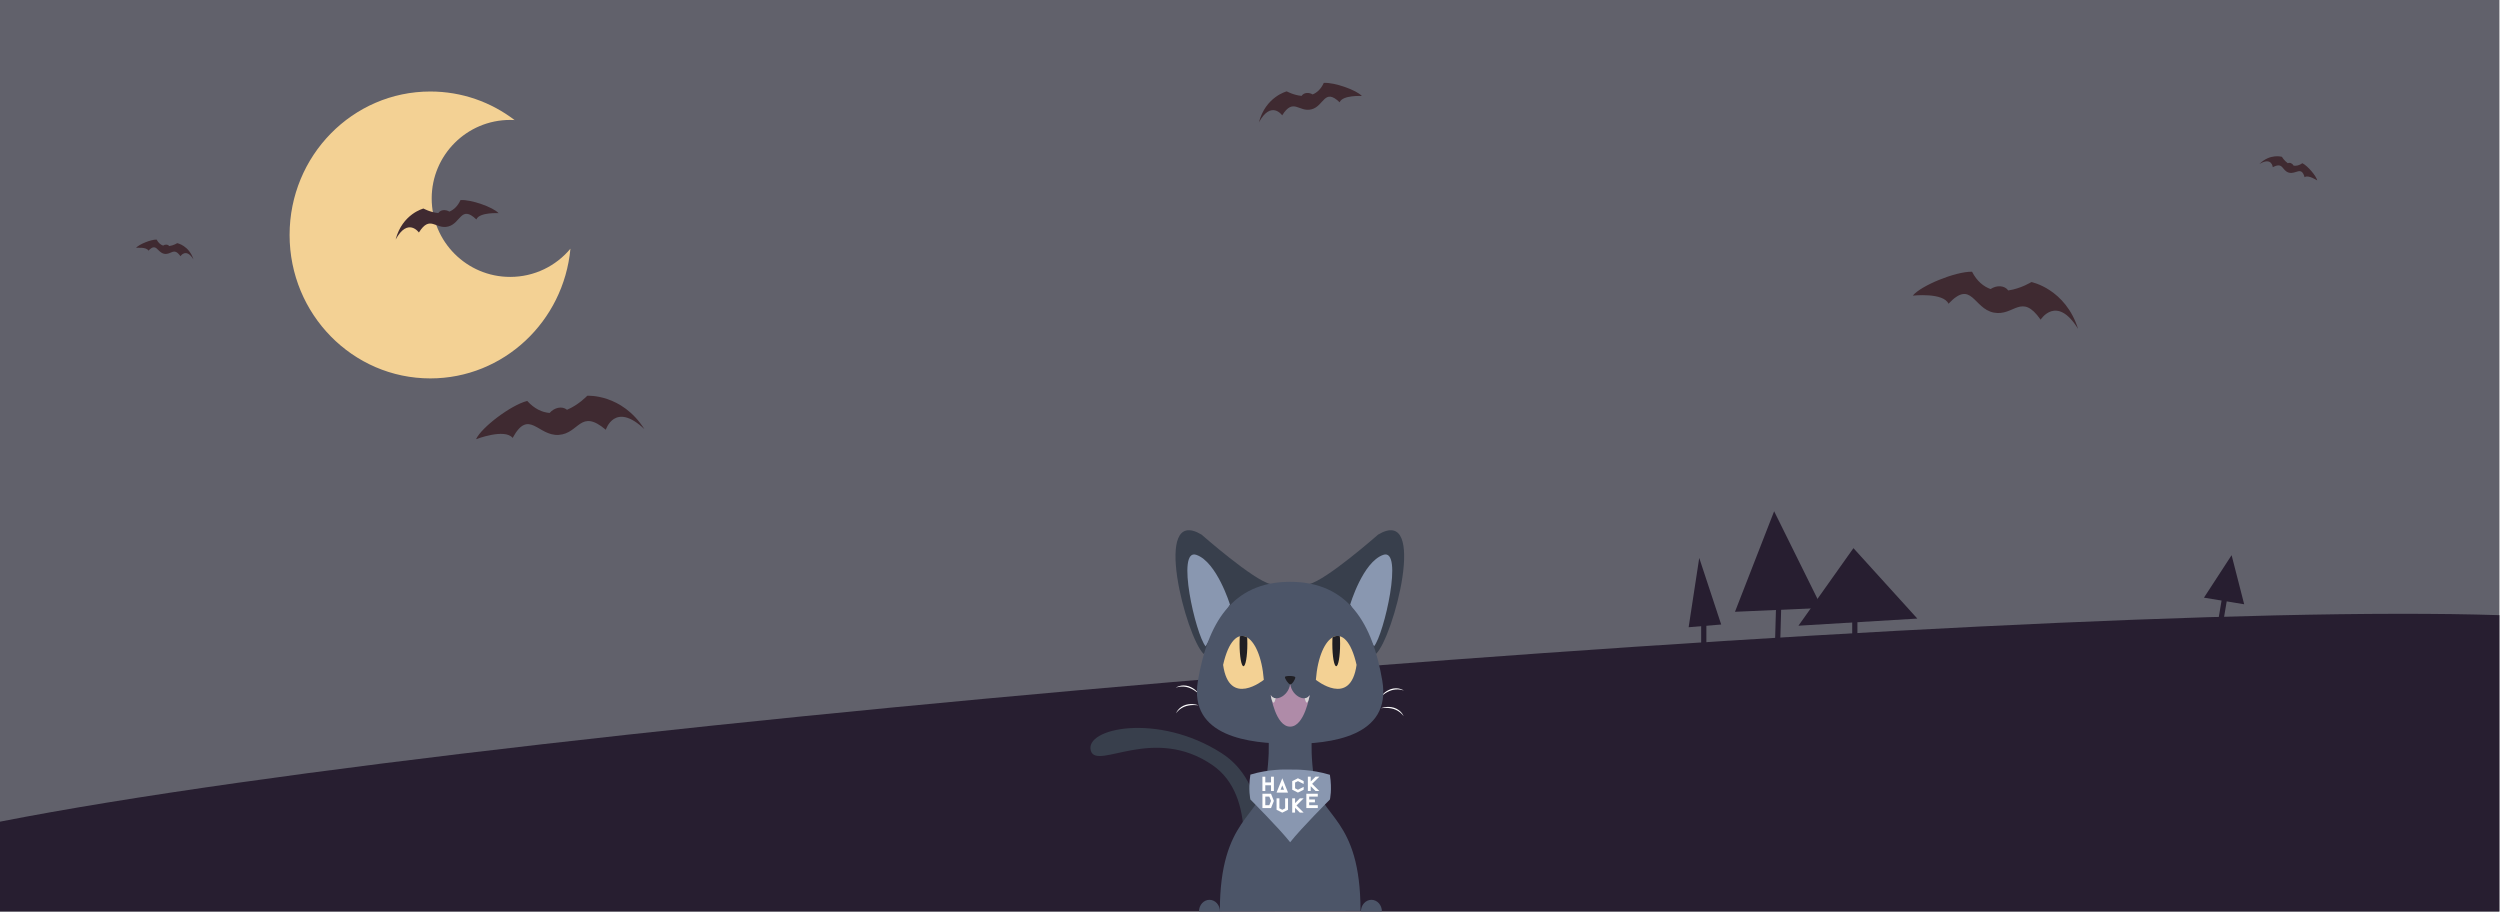
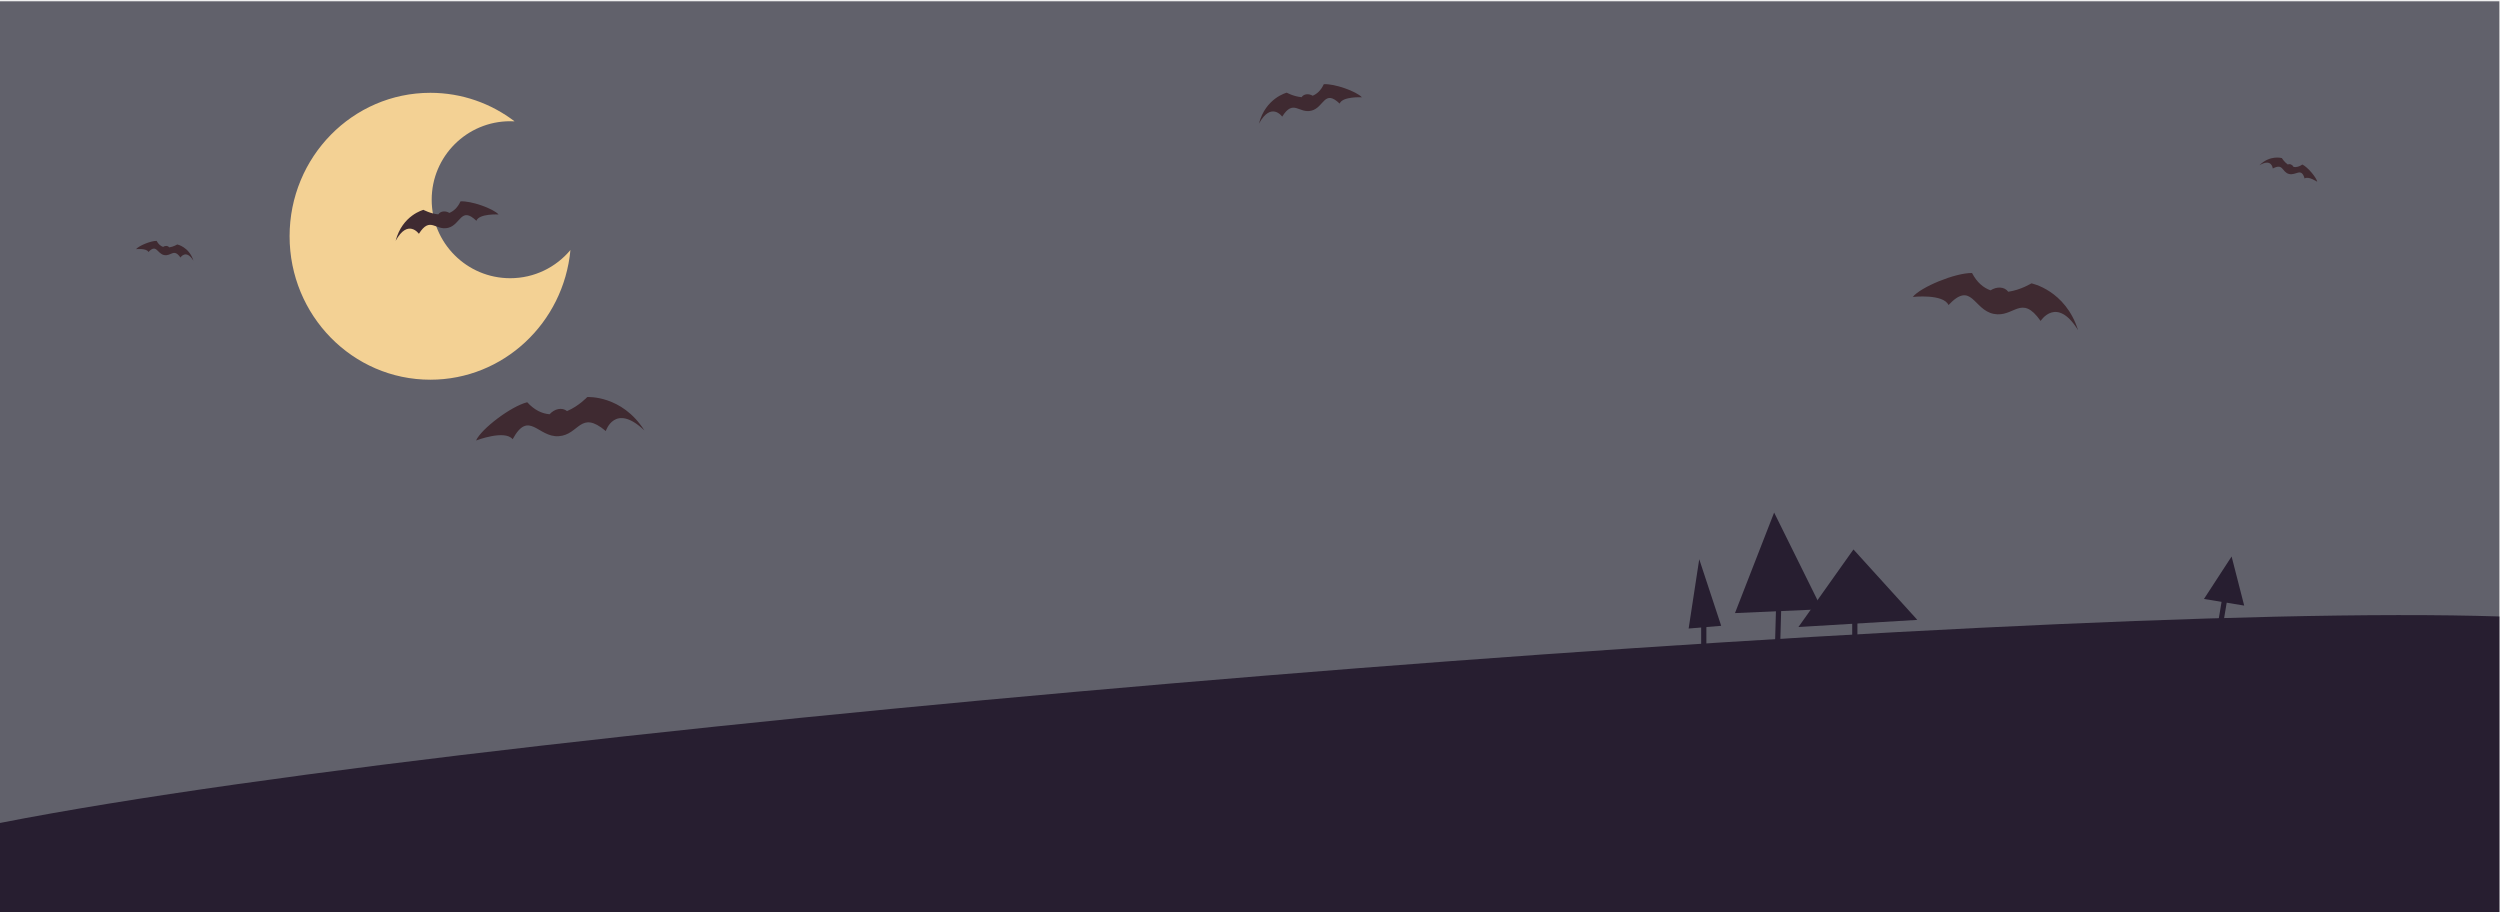
- <svg xmlns="http://www.w3.org/2000/svg" xmlns:xlink="http://www.w3.org/1999/xlink" version="1.1" id="Layer_1" x="0px" y="0px" width="1920px" height="700px" viewBox="0 -246.867 1920 700" enable-background="new 0 -246.867 1920 700" xml:space="preserve">
+ <svg xmlns="http://www.w3.org/2000/svg" version="1.1" id="Layer_1" x="0px" y="0px" width="1920px" height="700px" viewBox="0 0 1920 700" enable-background="new 0 0 1920 700" xml:space="preserve">
  <g id="Layer_2">
-     <rect x="-0.5" y="-246.867" fill="#61616B" width="1920" height="700" />
-     <path fill="#271E30" d="M1919.5,453.133H-0.5c0,0,0.5-27.732,0.5-68.962c398.5-78.119,1550.5-170.581,1919.5-158.589V453.133z" />
-     <path fill="#F3D194" d="M395.217-154.667c-1.127-0.061-2.263-0.094-3.404-0.094c-33.288,0-60.278,26.989-60.278,60.282   c0,33.289,26.99,60.278,60.278,60.278c18.596,0,35.224-8.422,46.277-21.661c-5.215,55.892-51.396,99.609-107.595,99.609   c-59.694,0-108.089-49.324-108.089-110.168c0-60.843,48.395-110.166,108.089-110.166c24.276,0,46.687,8.16,64.729,21.935" />
-     <path fill="#3F2A31" d="M325.228-86.714c0,0,5.202,2.914,11.393,3.474c1.725-2.639,5.527-2.89,8.507-1.121   c3.304-1.37,6.359-4.06,8.538-8.853c8.126-0.541,25.188,5.51,29.25,10.067c0,0-14.895-0.858-17.061,4.829   c-11.916-11.375-11.916,2.98-21.666,5.418s-13.811-9.209-22.479,4.604c0,0-8.395-11.918-17.875,5.416   C308.979-82.65,325.228-86.714,325.228-86.714z" />
-     <path fill="#3F2A31" d="M1560.107-30.252c0,0-8,5.049-17.762,6.446c-2.951-4.038-8.996-4.119-13.568-1.071   c-5.349-1.896-10.409-5.904-14.258-13.316c-12.921-0.184-39.447,10.813-45.506,18.371c0,0,23.524-2.594,27.429,6.236   c17.937-19.006,19.124,3.734,34.771,6.79c15.648,3.053,21.116-15.733,35.991,5.43c0,0,12.312-19.575,28.767,7.101   C1586.186-25.159,1560.107-30.252,1560.107-30.252z" />
-     <path fill="#3F2A31" d="M136.122-60.119c0,0-2.779,1.754-6.171,2.239c-1.025-1.403-3.126-1.431-4.715-0.372   c-1.858-0.659-3.617-2.052-4.954-4.627c-4.489-0.064-13.707,3.757-15.812,6.383c0,0,8.174-0.9,9.53,2.167   c6.232-6.604,6.645,1.298,12.082,2.359s7.338-5.467,12.506,1.887c0,0,4.278-6.802,9.996,2.468   C145.184-58.35,136.122-60.119,136.122-60.119z" />
-     <path fill="#3F2A31" d="M451.01,57.071c0,0-6.442,6.927-15.521,10.773c-3.886-3.149-9.75-1.682-13.394,2.435   c-5.654-0.467-11.571-3.047-17.188-9.229c-12.538,3.126-35.371,20.54-39.295,29.395c0,0,22.079-8.521,28.109-0.982   c12.48-22.961,19.443-1.28,35.354-2.327c15.909-1.051,16.391-20.61,36.183-3.954c0,0,6.897-22.072,29.625-0.49   C477.524,55.327,451.01,57.071,451.01,57.071z" />
-     <path fill="#3F2A31" d="M1752.473-126.455c0,0,1.711,2.908,4.578,4.948c1.596-0.798,3.525,0.164,4.479,1.879   c2.006,0.272,4.266-0.171,6.698-1.892c4.127,2.053,10.74,9.879,11.427,13.265c0,0-7.036-4.668-9.718-2.507   c-2.58-8.959-6.676-1.941-12.138-3.531s-4.124-8.441-12.302-4.162c0,0-0.703-8.221-10.282-2.452   C1743.37-129.104,1752.473-126.455,1752.473-126.455z" />
-     <path fill="#3F2A31" d="M988.229-176.702c0,0,5.201,2.914,11.394,3.474c1.725-2.639,5.526-2.89,8.507-1.121   c3.305-1.37,6.358-4.06,8.538-8.853c8.126-0.541,25.188,5.51,29.25,10.067c0,0-14.896-0.858-17.062,4.829   c-11.916-11.375-11.916,2.98-21.666,5.418s-13.812-9.209-22.479,4.604c0,0-8.396-11.918-17.875,5.416   C971.979-172.638,988.229-176.702,988.229-176.702z" />
+     <rect x="-0.5" y="1" fill="#61616B" width="1920" height="700" />
+     <path fill="#271E30" d="M1919.5,701H-0.5c0,0,0.5-27.73,0.5-68.962c398.5-78.119,1550.5-170.581,1919.5-158.589V701z" />
+     <path fill="#F3D194" d="M395.217,93.2c-1.127-0.061-2.263-0.094-3.403-0.094c-33.288,0-60.278,26.989-60.278,60.282   c0,33.289,26.99,60.278,60.278,60.278c18.596,0,35.224-8.422,46.276-21.661c-5.215,55.892-51.396,99.609-107.595,99.609   c-59.694,0-108.089-49.324-108.089-110.168c0-60.843,48.395-110.166,108.089-110.166c24.276,0,46.687,8.16,64.729,21.935" />
+     <path fill="#3F2A31" d="M325.228,161.153c0,0,5.202,2.914,11.394,3.474c1.725-2.639,5.527-2.89,8.507-1.121   c3.304-1.37,6.359-4.06,8.538-8.853c8.126-0.541,25.188,5.51,29.25,10.067c0,0-14.895-0.858-17.061,4.829   c-11.916-11.375-11.916,2.98-21.666,5.418s-13.812-9.209-22.479,4.604c0,0-8.395-11.918-17.875,5.416   C308.979,165.217,325.228,161.153,325.228,161.153z" />
+     <path fill="#3F2A31" d="M1560.107,217.615c0,0-8,5.049-17.764,6.446c-2.949-4.038-8.995-4.119-13.566-1.071   c-5.351-1.896-10.409-5.904-14.259-13.316c-12.922-0.184-39.446,10.813-45.507,18.371c0,0,23.524-2.594,27.431,6.236   c17.937-19.006,19.124,3.734,34.771,6.79c15.648,3.053,21.116-15.733,35.991,5.43c0,0,12.312-19.575,28.767,7.101   C1586.186,222.708,1560.107,217.615,1560.107,217.615z" />
+     <path fill="#3F2A31" d="M136.122,187.748c0,0-2.779,1.754-6.171,2.239c-1.025-1.403-3.126-1.431-4.715-0.372   c-1.858-0.659-3.617-2.052-4.954-4.627c-4.489-0.064-13.707,3.757-15.812,6.383c0,0,8.174-0.9,9.53,2.167   c6.232-6.604,6.645,1.298,12.082,2.359c5.437,1.061,7.338-5.467,12.506,1.887c0,0,4.278-6.802,9.996,2.468   C145.184,189.517,136.122,187.748,136.122,187.748z" />
+     <path fill="#3F2A31" d="M451.01,304.938c0,0-6.44,6.927-15.521,10.773c-3.886-3.149-9.75-1.682-13.396,2.435   c-5.652-0.467-11.569-3.047-17.188-9.229c-12.538,3.126-35.371,20.54-39.295,29.395c0,0,22.079-8.521,28.108-0.982   c12.48-22.961,19.443-1.28,35.354-2.327c15.909-1.051,16.391-20.61,36.183-3.954c0,0,6.897-22.072,29.625-0.49   C477.524,303.194,451.01,304.938,451.01,304.938z" />
+     <path fill="#3F2A31" d="M1752.473,121.412c0,0,1.711,2.908,4.578,4.948c1.596-0.798,3.525,0.164,4.479,1.879   c2.006,0.272,4.266-0.171,6.698-1.892c4.127,2.053,10.738,9.879,11.427,13.265c0,0-7.036-4.668-9.718-2.507   c-2.58-8.959-6.678-1.941-12.14-3.531s-4.124-8.441-12.302-4.162c0,0-0.703-8.221-10.282-2.452   C1743.37,118.763,1752.473,121.412,1752.473,121.412z" />
+     <path fill="#3F2A31" d="M988.229,71.165c0,0,5.201,2.914,11.396,3.474c1.725-2.639,5.526-2.89,8.507-1.121   c3.305-1.37,6.358-4.06,8.538-8.853c8.126-0.541,25.188,5.51,29.25,10.067c0,0-14.896-0.858-17.062,4.829   c-11.916-11.375-11.916,2.98-21.666,5.418s-13.812-9.209-22.479,4.604c0,0-8.396-11.918-17.875,5.416   C971.979,75.229,988.229,71.165,988.229,71.165z" />
  </g>
  <g id="Layer_1_1_">
-     <path fill="#383F4C" d="M959.662,449.161c13.908-44.905,13.215-95.335-21.479-117.597c-48.908-31.382-105.976-19.197-100.363-1.697   c4.807,14.983,48.345-20.354,93.579,11.027c34.092,23.649,23.849,81.097,16.77,108.267" />
-     <path fill="#4C5568" d="M1044.878,452.713c0-72.369-31.58-71.301-35.754-101.635c-4.173-30.334,0-42.117,0-42.117h-36.53   c0,0,4.173,11.783,0,42.117c-4.174,30.334-35.754,29.672-35.754,102.041" />
-     <path fill="#383F4C" d="M1056.72,255.384c13.501-12.644,40.271-114.659,1.665-91.679c0,0-40.056,35.276-53.117,38.03" />
-     <path fill="#383F4C" d="M924.453,255.384c-13.5-12.644-40.271-114.659-1.665-91.679c0,0,40.058,35.276,53.118,38.03" />
-     <path fill="#8997B0" d="M1036.949,217.4c0,0,9.625-32.67,25.418-38.144c15.791-5.478,0.529,61.283-7.135,70.271" />
-     <path fill="#8997B0" d="M944.616,217.451c0,0-10.041-32.721-25.833-38.193c-15.792-5.478-0.53,61.283,7.134,70.271" />
-     <g>
-       <path fill="#FFFFFF" d="M1060.355,288.212c0,0,0.191-0.247,0.545-0.662c0.178-0.206,0.393-0.456,0.641-0.743    c0.124-0.144,0.256-0.296,0.396-0.456c0.158-0.146,0.325-0.298,0.499-0.457c0.351-0.316,0.729-0.668,1.146-1.021    c0.446-0.312,0.917-0.639,1.404-0.979c0.496-0.325,1.058-0.591,1.611-0.882c0.562-0.276,1.181-0.464,1.773-0.7    c0.621-0.152,1.241-0.328,1.864-0.421c0.626-0.086,1.243-0.155,1.845-0.139c0.601-0.031,1.178,0.053,1.722,0.11    c0.54,0.088,1.05,0.181,1.505,0.321c0.46,0.121,0.868,0.274,1.222,0.431c0.354,0.145,0.652,0.302,0.896,0.425    c0.482,0.263,0.729,0.46,0.729,0.46s-0.289-0.12-0.806-0.28c-0.258-0.076-0.568-0.175-0.936-0.251    c-0.363-0.084-0.776-0.156-1.228-0.223c-0.446-0.074-0.94-0.099-1.455-0.141c-0.519-0.005-1.061-0.026-1.62,0.026    c-0.562,0.007-1.133,0.133-1.714,0.211c-0.579,0.096-1.152,0.274-1.729,0.423c-0.559,0.214-1.139,0.374-1.673,0.626    c-0.524,0.273-1.078,0.471-1.564,0.762c-0.491,0.285-0.966,0.562-1.416,0.824c-0.426,0.301-0.829,0.583-1.201,0.845    c-0.38,0.254-0.728,0.501-1.015,0.75c-0.295,0.237-0.552,0.444-0.763,0.616C1060.609,288.028,1060.355,288.212,1060.355,288.212z" />
-     </g>
-     <g>
-       <path fill="#FFFFFF" d="M1060.589,297.016c0,0,0.298-0.096,0.822-0.239c0.263-0.07,0.582-0.156,0.948-0.255    c0.183-0.049,0.378-0.1,0.583-0.153c0.213-0.03,0.437-0.062,0.67-0.098c0.468-0.064,0.979-0.141,1.521-0.195    c0.544-0.006,1.117-0.013,1.711-0.019c0.595,0.01,1.207,0.107,1.829,0.18c0.622,0.088,1.236,0.28,1.86,0.42    c0.599,0.225,1.21,0.428,1.776,0.703c0.564,0.281,1.114,0.57,1.603,0.925c0.514,0.312,0.943,0.707,1.36,1.061    c0.396,0.377,0.766,0.741,1.062,1.114c0.312,0.36,0.562,0.716,0.767,1.043c0.214,0.319,0.369,0.617,0.502,0.856    c0.252,0.488,0.343,0.79,0.343,0.79s-0.172-0.263-0.506-0.686c-0.171-0.209-0.373-0.466-0.634-0.734    c-0.253-0.273-0.553-0.565-0.888-0.875c-0.327-0.313-0.723-0.611-1.123-0.936c-0.426-0.296-0.86-0.62-1.354-0.892    c-0.47-0.312-1.01-0.528-1.534-0.791c-0.532-0.247-1.107-0.424-1.667-0.624c-0.582-0.14-1.151-0.334-1.735-0.427    c-0.587-0.068-1.155-0.219-1.721-0.253c-0.567-0.04-1.115-0.078-1.635-0.114c-0.521,0.007-1.015,0.015-1.469,0.021    c-0.457-0.005-0.883,0.004-1.261,0.048c-0.378,0.031-0.707,0.059-0.978,0.08C1060.901,297.006,1060.589,297.016,1060.589,297.016z    " />
-     </g>
-     <g>
-       <path fill="#FFFFFF" d="M920.792,286.021c0,0-0.253-0.184-0.678-0.522c-0.212-0.171-0.47-0.378-0.763-0.616    c-0.287-0.249-0.636-0.497-1.015-0.75c-0.372-0.262-0.774-0.545-1.202-0.845c-0.449-0.262-0.924-0.539-1.416-0.825    c-0.486-0.291-1.04-0.487-1.563-0.761c-0.534-0.253-1.115-0.412-1.673-0.626c-0.577-0.149-1.151-0.328-1.729-0.424    c-0.582-0.078-1.149-0.204-1.713-0.211c-0.562-0.055-1.104-0.031-1.622-0.026c-0.513,0.041-1.007,0.063-1.455,0.14    c-0.45,0.066-0.863,0.14-1.227,0.224c-0.366,0.075-0.678,0.175-0.937,0.251c-0.515,0.159-0.804,0.279-0.804,0.279    s0.245-0.196,0.728-0.46c0.244-0.123,0.541-0.279,0.896-0.425c0.353-0.155,0.761-0.309,1.221-0.431    c0.455-0.142,0.965-0.234,1.505-0.321c0.543-0.058,1.121-0.142,1.722-0.11c0.602-0.018,1.219,0.054,1.845,0.14    c0.624,0.093,1.243,0.269,1.864,0.421c0.594,0.237,1.21,0.423,1.772,0.701c0.555,0.292,1.116,0.556,1.612,0.883    c0.487,0.339,0.958,0.667,1.403,0.978c0.418,0.354,0.798,0.703,1.147,1.021c0.174,0.159,0.34,0.312,0.499,0.457    c0.139,0.16,0.271,0.312,0.396,0.455c0.246,0.287,0.463,0.538,0.64,0.744C920.602,285.773,920.792,286.021,920.792,286.021z" />
-     </g>
-     <g>
-       <path fill="#FFFFFF" d="M920.561,294.822c0,0-0.312-0.011-0.855-0.051c-0.271-0.021-0.6-0.049-0.979-0.078    c-0.378-0.046-0.804-0.054-1.261-0.05c-0.455-0.006-0.946-0.013-1.468-0.021c-0.52,0.037-1.067,0.075-1.634,0.116    c-0.565,0.032-1.134,0.183-1.722,0.252c-0.584,0.093-1.152,0.287-1.734,0.426c-0.561,0.201-1.135,0.377-1.667,0.624    c-0.525,0.263-1.065,0.479-1.534,0.791c-0.493,0.271-0.929,0.596-1.354,0.891c-0.401,0.324-0.796,0.622-1.123,0.937    c-0.336,0.309-0.636,0.601-0.889,0.875c-0.26,0.269-0.461,0.524-0.632,0.733c-0.335,0.424-0.506,0.686-0.506,0.686    s0.091-0.301,0.342-0.79c0.132-0.239,0.289-0.536,0.501-0.856c0.204-0.327,0.455-0.683,0.768-1.043    c0.296-0.373,0.664-0.736,1.062-1.112c0.417-0.354,0.847-0.748,1.36-1.062c0.486-0.354,1.037-0.643,1.603-0.925    c0.567-0.275,1.179-0.479,1.777-0.702c0.624-0.14,1.237-0.333,1.858-0.42c0.623-0.072,1.235-0.17,1.83-0.18    c0.594,0.006,1.167,0.012,1.711,0.018c0.543,0.057,1.055,0.131,1.522,0.196c0.233,0.034,0.457,0.065,0.669,0.098    c0.206,0.054,0.401,0.104,0.584,0.153c0.366,0.098,0.686,0.184,0.948,0.254C920.263,294.727,920.561,294.822,920.561,294.822z" />
-     </g>
-     <path fill="#4C5568" d="M990.788,324.304c-30.793,0-78.128-5.183-70.774-48.384c7.354-43.199,25.736-75.959,70.774-75.959h0.04   c45.039,0,63.42,32.76,70.775,75.959c7.352,43.201-39.983,48.552-70.775,48.552" />
-     <path fill="#8997B0" d="M993.396,344.178c0,0,13.793-0.365,27.964,3.998c1.815,11.627,0,18.988,0,18.988   s-21.8,21.797-30.521,32.797h-0.01c-8.722-11-30.522-32.797-30.522-32.797s-1.814-7.497,0-19.124   c14.172-4.359,27.963-3.931,27.963-3.931" />
-     <g>
-       <g>
-         <path id="SVGID_1_" fill="#F3D194" d="M970.605,275.245c-2.758-35.851-22.979-48.257-31.25-11.491     C943.951,296.844,970.605,275.245,970.605,275.245z" />
-       </g>
-       <g>
-         <defs>
-           <path id="SVGID_2_" d="M970.605,275.245c-2.758-35.851-22.979-48.257-31.25-11.491      C943.951,296.844,970.605,275.245,970.605,275.245z" />
-         </defs>
-         <clipPath id="SVGID_4_">
-           <use xlink:href="#SVGID_2_" overflow="visible" />
-         </clipPath>
-         <ellipse clip-path="url(#SVGID_4_)" fill="#201F24" cx="954.98" cy="247.596" rx="2.986" ry="17.191" />
-       </g>
-     </g>
-     <g>
-       <g>
-         <path id="SVGID_3_" fill="#F3D194" d="M1010.589,275.245c2.757-35.851,22.979-48.257,31.252-11.491     C1037.244,296.844,1010.589,275.245,1010.589,275.245z" />
-       </g>
-       <g>
-         <defs>
-           <path id="SVGID_6_" d="M1010.589,275.245c2.757-35.851,22.979-48.257,31.252-11.491      C1037.244,296.844,1010.589,275.245,1010.589,275.245z" />
-         </defs>
-         <clipPath id="SVGID_7_">
-           <use xlink:href="#SVGID_6_" overflow="visible" />
-         </clipPath>
-         <ellipse clip-path="url(#SVGID_7_)" fill="#201F24" cx="1026.215" cy="247.596" rx="2.987" ry="17.191" />
-       </g>
-     </g>
-     <g>
-       <g>
-         <path id="SVGID_5_" fill="#AF8BA8" d="M1005.827,286.961c-3.459,6.203-14.985,0-14.985-10h0.051c0,10-11.524,16.203-14.985,10     c0,0,3.771,24.232,14.901,24.232C1001.936,311.193,1005.827,286.961,1005.827,286.961z" />
-       </g>
-       <g>
-         <defs>
-           <path id="SVGID_8_" d="M1005.827,286.961c-3.459,6.203-14.985,0-14.985-10h0.051c0,10-11.524,16.203-14.985,10      c0,0,3.771,24.232,14.901,24.232C1001.936,311.193,1005.827,286.961,1005.827,286.961z" />
-         </defs>
-         <clipPath id="SVGID_9_">
-           <use xlink:href="#SVGID_8_" overflow="visible" />
-         </clipPath>
-         <path clip-path="url(#SVGID_9_)" fill="#D6D6D6" d="M1001.648,287.187c0,0,0.639,4.999,1.837,5.533     c1.194,0.532,2.342-5.596,2.342-5.596" />
-       </g>
-       <g>
-         <defs>
-           <path id="SVGID_10_" d="M1005.827,286.961c-3.459,6.203-14.985,0-14.985-10h0.051c0,10-11.524,16.203-14.985,10      c0,0,3.771,24.232,14.901,24.232C1001.936,311.193,1005.827,286.961,1005.827,286.961z" />
-         </defs>
-         <clipPath id="SVGID_11_">
-           <use xlink:href="#SVGID_10_" overflow="visible" />
-         </clipPath>
-         <path clip-path="url(#SVGID_11_)" fill="#D6D6D6" d="M980.083,287.225c0,0-0.636,4.999-1.834,5.532     c-1.197,0.53-2.343-5.596-2.343-5.596" />
-       </g>
-     </g>
-     <g>
-       <polygon fill="#FFFFFF" points="969.547,349.637 971.746,349.637 971.746,354.035 976.145,354.035 976.145,349.637     978.345,349.637 978.345,360.631 976.145,360.631 976.145,356.232 971.746,356.232 971.746,360.631 969.547,360.631   " />
-       <path fill="#FFFFFF" d="M989.192,361.838l-8.796-0.014l4.41-10.989L989.192,361.838z M986.118,359.635l-1.315-3.302l-1.324,3.297    L986.118,359.635L986.118,359.635z" />
-       <polygon fill="#FFFFFF" points="994.613,358.534 994.613,354.137 996.814,353.037 1001.214,355.237 1001.214,353.037     996.814,350.84 992.414,353.037 992.414,359.637 996.814,361.836 1001.214,359.637 1001.214,357.437 996.819,359.645   " />
-       <polygon fill="#FFFFFF" points="1007.721,355.135 1013.24,349.637 1013.23,349.637 1010.327,349.637 1006.635,353.33     1006.633,349.637 1004.436,349.637 1004.436,360.631 1006.633,360.631 1006.633,356.936 1010.327,360.631 1013.23,360.631   " />
-       <path fill="#FFFFFF" d="M976.145,362.727l2.2,5.498l-2.2,5.498h-6.598v-10.996H976.145L976.145,362.727z M971.744,364.924    l0.002,6.596l3.082,0.005l1.316-3.3l0,0l-1.312-3.301H971.744z" />
-       <polygon fill="#FFFFFF" points="984.793,375.048 986.991,373.903 986.992,366.23 989.192,366.23 989.192,375.041 984.795,377.244     980.396,375.041 980.396,366.23 982.595,366.23 982.595,373.895 984.795,375.041   " />
-       <polygon fill="#FFFFFF" points="995.698,371.738 1001.217,366.24 1001.207,366.24 998.305,366.24 994.61,369.936 994.61,366.24     992.412,366.24 992.412,377.236 994.61,377.236 994.61,373.541 998.305,377.236 1001.207,377.236   " />
-       <polygon fill="#FFFFFF" points="1012.064,362.727 1003.266,362.727 1003.266,373.723 1012.064,373.723 1012.064,371.529     1005.454,371.529 1005.454,369.323 1009.866,369.323 1009.866,367.124 1005.454,367.124 1005.454,364.926 1012.064,364.926   " />
-     </g>
-     <path fill="#4C5568" d="M936.936,453.133c0-4.936-3.605-8.938-8.054-8.938s-8.052,4.004-8.052,8.938" />
-     <path fill="#4C5568" d="M1061.307,453.133c0-4.936-3.604-8.938-8.054-8.938c-4.446,0-8.052,4.004-8.052,8.938" />
-     <path fill="#201F24" d="M990.893,278.756c1.434,0.178,4.158-4.215,3.871-5.469c-0.285-1.256-7.545-1.344-7.901-0.27   C986.501,274.094,989.46,278.572,990.893,278.756z" />
-     <polygon fill="#271E30" points="1321.875,232.757 1296.873,234.846 1305.013,181.61  " />
-     <polygon fill="#271E30" points="1723.539,217.222 1692.639,212.141 1713.871,179.514  " />
-     <polygon fill="#271E30" points="1399.281,220.042 1332.462,222.986 1362.534,145.781  " />
-     <polygon fill="#271E30" points="1472.506,228.204 1381.199,233.68 1423.446,174.107  " />
-     <line fill="none" stroke="#271E30" stroke-width="4" stroke-miterlimit="10" x1="1308.5" y1="231.961" x2="1308.5" y2="246.961" />
-     <line fill="none" stroke="#271E30" stroke-width="4" stroke-miterlimit="10" x1="1365.987" y1="218.964" x2="1365.264" y2="244.958" />
-     <line fill="none" stroke="#271E30" stroke-width="4" stroke-miterlimit="10" x1="1424.5" y1="218.961" x2="1424.5" y2="241.961" />
-     <line fill="none" stroke="#271E30" stroke-width="4" stroke-miterlimit="10" x1="1709.405" y1="207.12" x2="1705.594" y2="229.802" />
+     <polygon fill="#271E30" points="1321.875,480.624 1296.873,482.713 1305.013,429.477  " />
+     <polygon fill="#271E30" points="1723.539,465.09 1692.639,460.008 1713.871,427.381  " />
+     <polygon fill="#271E30" points="1399.281,467.909 1332.462,470.854 1362.534,393.648  " />
+     <polygon fill="#271E30" points="1472.506,476.071 1381.199,481.547 1423.446,421.975  " />
+     <line fill="none" stroke="#271E30" stroke-width="4" stroke-miterlimit="10" x1="1308.5" y1="479.828" x2="1308.5" y2="494.828" />
+     <line fill="none" stroke="#271E30" stroke-width="4" stroke-miterlimit="10" x1="1365.987" y1="466.831" x2="1365.264" y2="492.825" />
+     <line fill="none" stroke="#271E30" stroke-width="4" stroke-miterlimit="10" x1="1424.5" y1="466.828" x2="1424.5" y2="489.828" />
+     <line fill="none" stroke="#271E30" stroke-width="4" stroke-miterlimit="10" x1="1709.405" y1="454.987" x2="1705.594" y2="477.669" />
  </g>
</svg>
